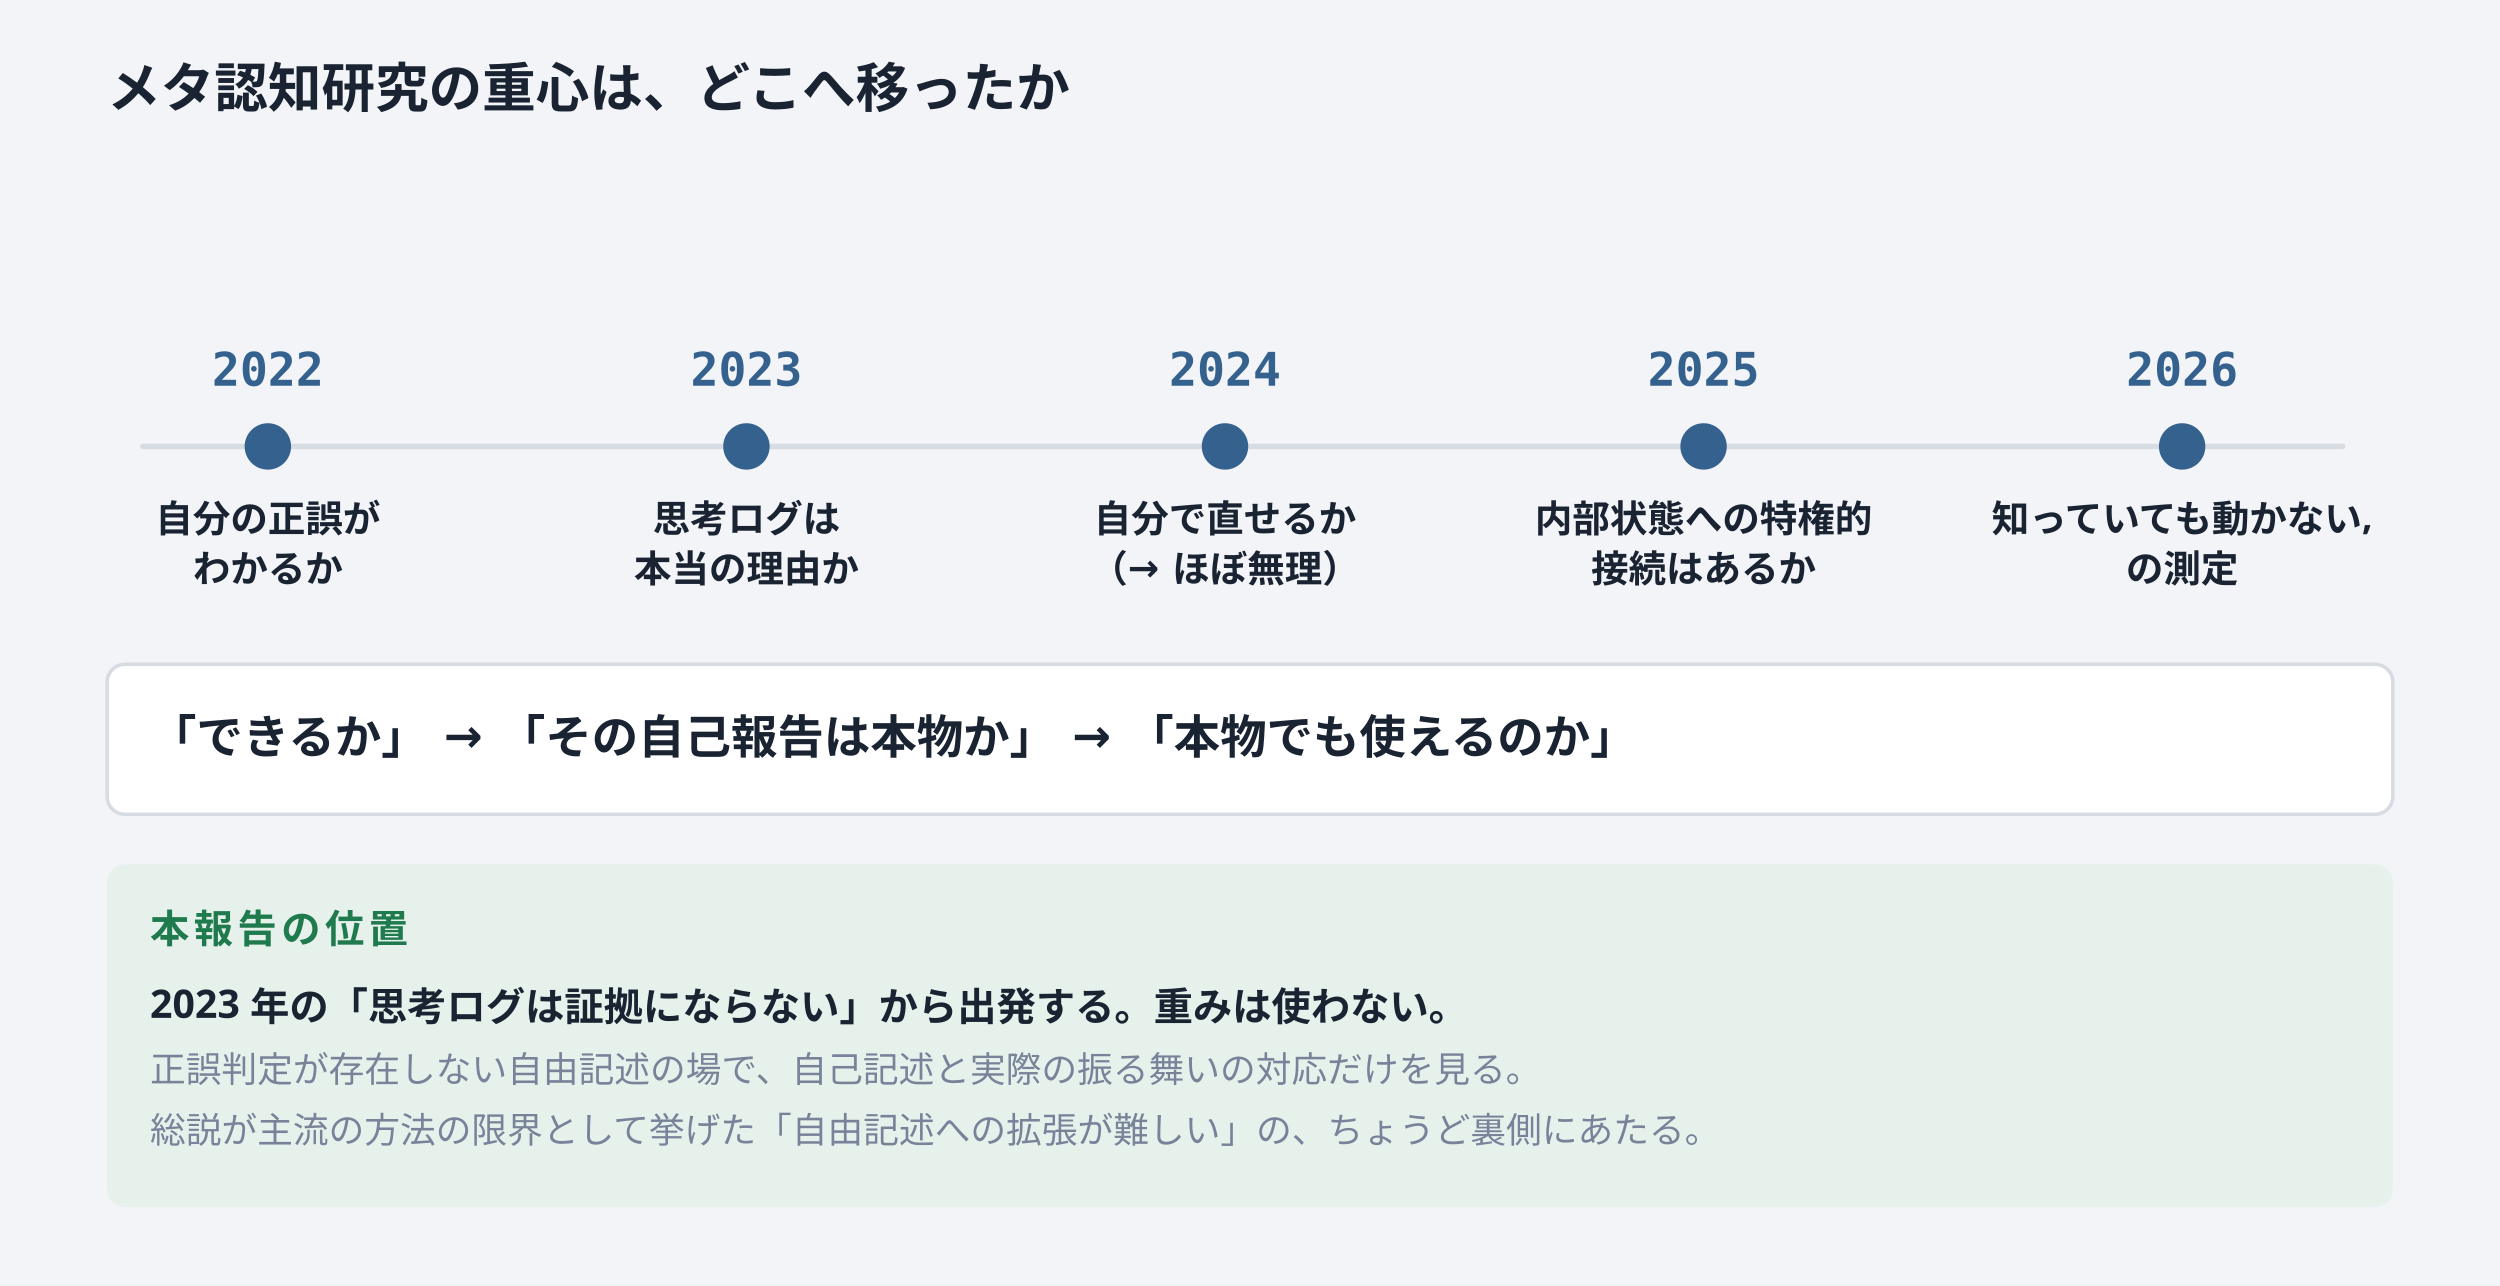
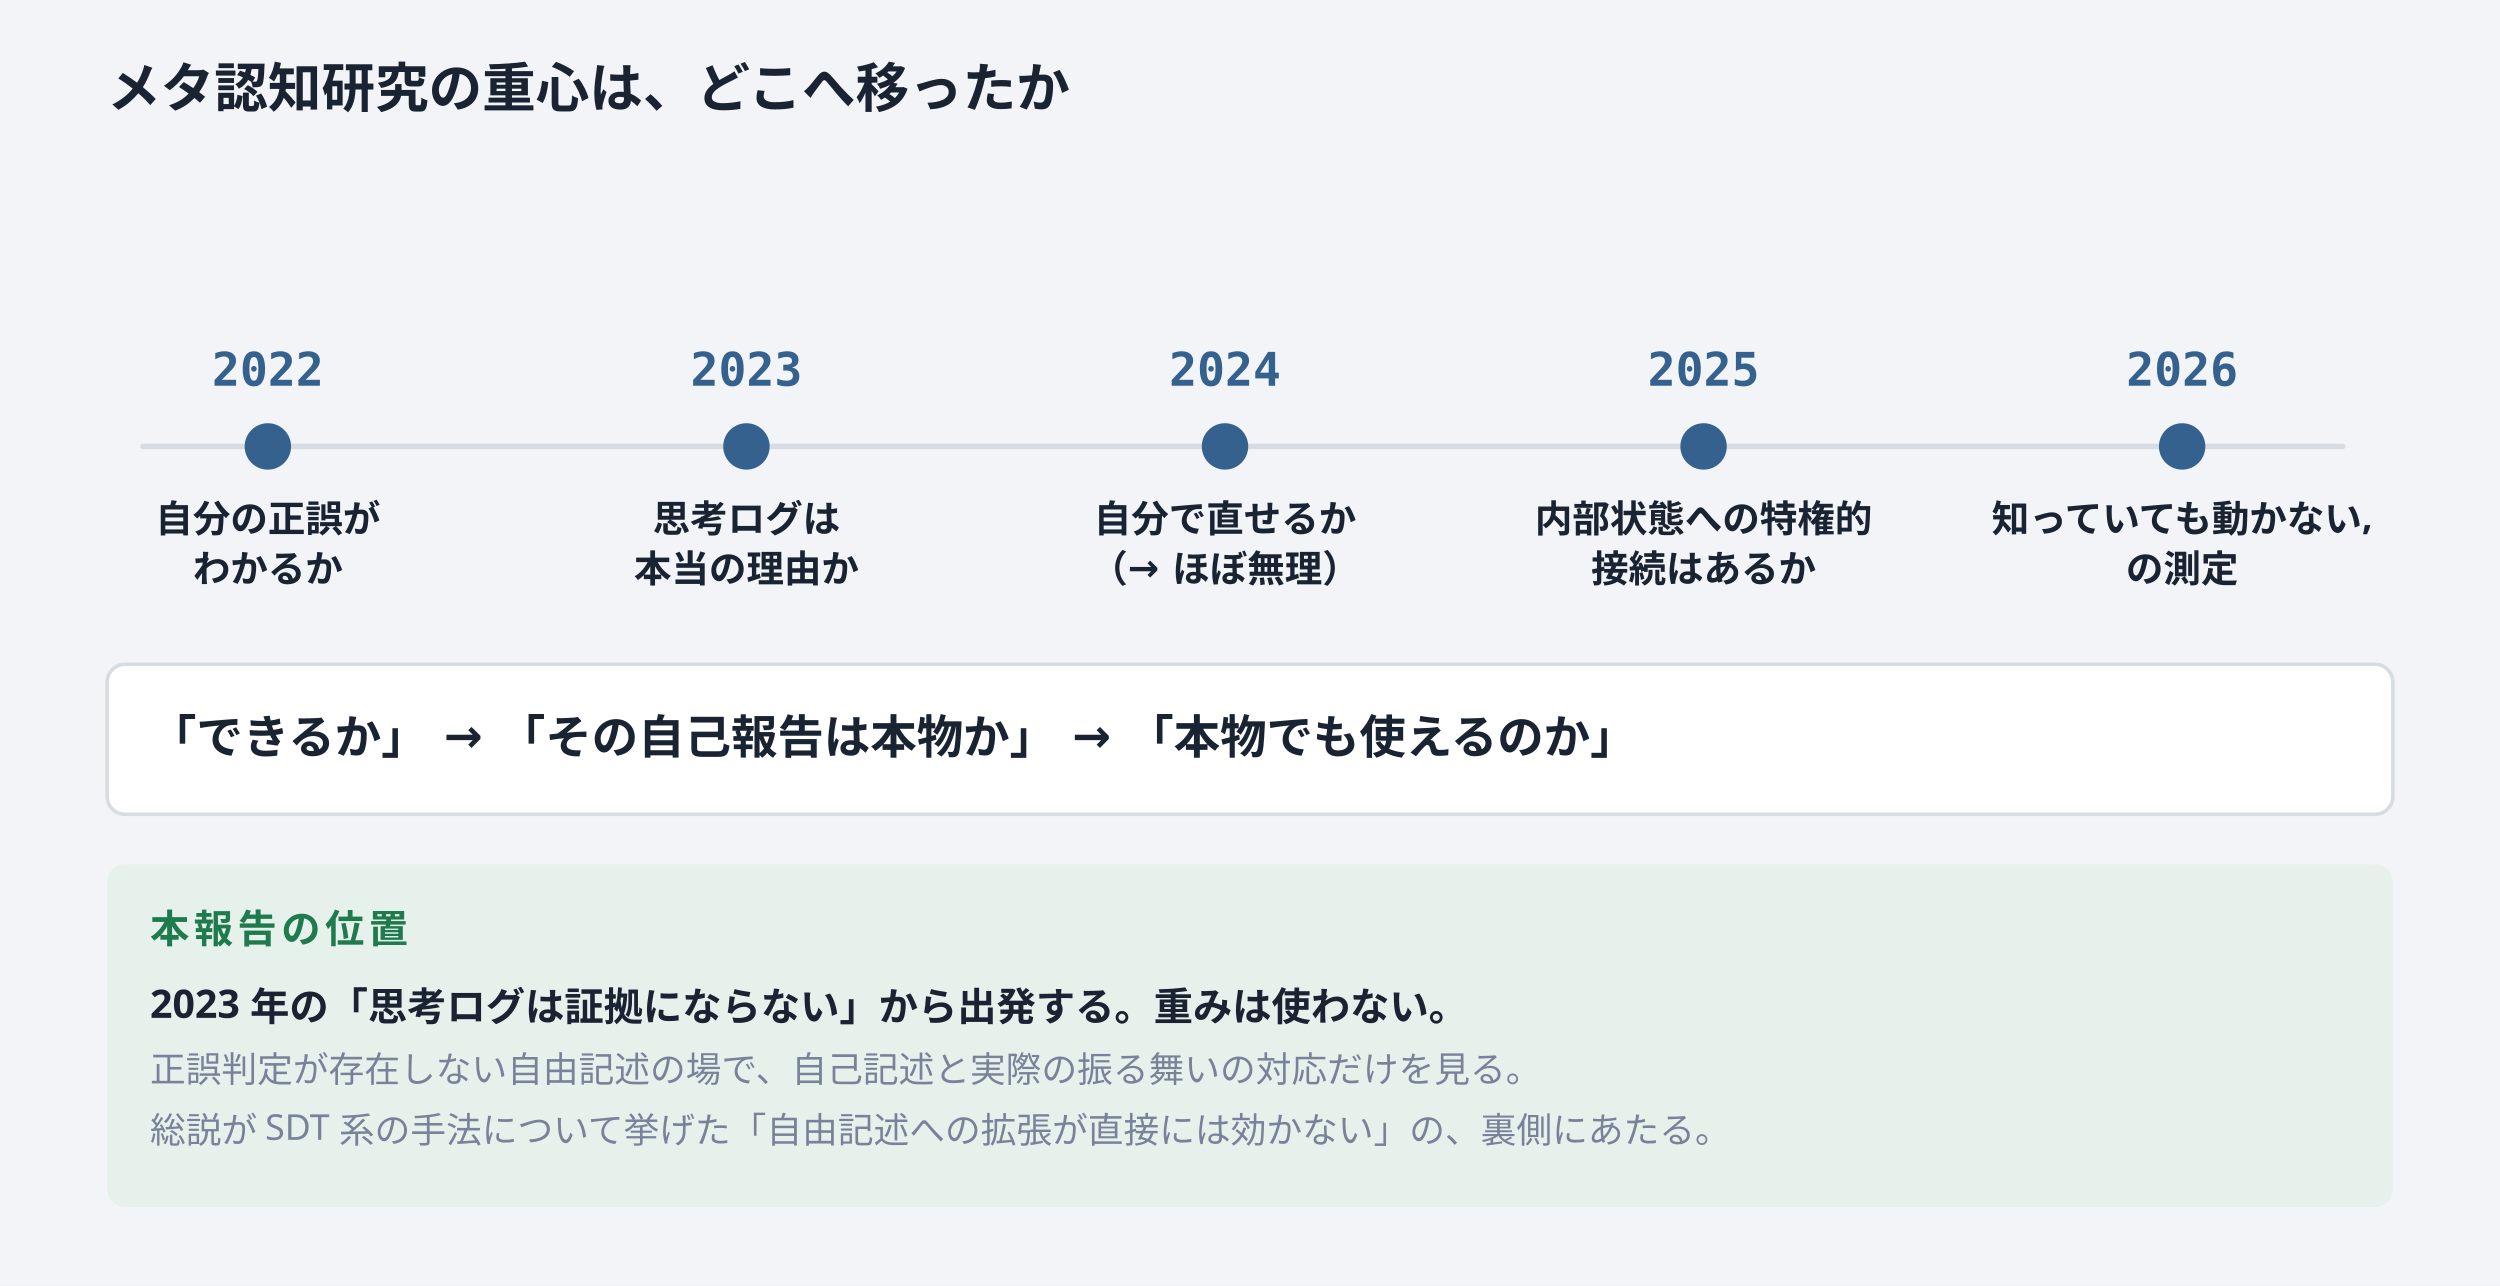
<svg xmlns="http://www.w3.org/2000/svg" width="1400" height="720" viewBox="0 0 1400 720" font-family="Hiragino Sans,Hiragino Kaku Gothic ProN,Yu Gothic,sans-serif">
  <rect width="1400" height="720" fill="#f2f4f8" />
  <text x="60" y="60" font-size="30" fill="#1a2332" font-weight="700" text-anchor="start">メタ認知研究の重心は、どこへ移ったか</text>
  <path d="M80 250 L1312 250" stroke="#d7dce3" stroke-width="3" fill="none" stroke-linecap="round" />
  <circle cx="150" cy="250" r="13" fill="#35618e" />
  <text x="150" y="216" font-size="26" fill="#35618e" font-weight="700" text-anchor="middle" font-family="ui-monospace,SFMono-Regular,Menlo,monospace">2022</text>
  <text x="150" y="298" font-size="21" fill="#1a2332" font-weight="600" text-anchor="middle">自分の正誤が</text>
  <text x="150" y="326" font-size="21" fill="#1a2332" font-weight="600" text-anchor="middle">わかるか</text>
  <circle cx="418" cy="250" r="13" fill="#35618e" />
  <text x="418" y="216" font-size="26" fill="#35618e" font-weight="700" text-anchor="middle" font-family="ui-monospace,SFMono-Regular,Menlo,monospace">2023</text>
  <text x="418" y="298" font-size="21" fill="#1a2332" font-weight="600" text-anchor="middle">思考ログは</text>
  <text x="418" y="326" font-size="21" fill="#1a2332" font-weight="600" text-anchor="middle">本当の理由か</text>
  <circle cx="686" cy="250" r="13" fill="#35618e" />
  <text x="686" y="216" font-size="26" fill="#35618e" font-weight="700" text-anchor="middle" font-family="ui-monospace,SFMono-Regular,Menlo,monospace">2024</text>
  <text x="686" y="298" font-size="21" fill="#1a2332" font-weight="600" text-anchor="middle">自分で直せるか</text>
  <text x="686" y="326" font-size="21" fill="#1a2332" font-weight="600" text-anchor="middle">（→ ほぼ無理）</text>
  <circle cx="954" cy="250" r="13" fill="#35618e" />
  <text x="954" y="216" font-size="26" fill="#35618e" font-weight="700" text-anchor="middle" font-family="ui-monospace,SFMono-Regular,Menlo,monospace">2025</text>
  <text x="954" y="298" font-size="21" fill="#1a2332" font-weight="600" text-anchor="middle">内部状態への特権的</text>
  <text x="954" y="326" font-size="21" fill="#1a2332" font-weight="600" text-anchor="middle">接続はあるか</text>
  <circle cx="1222" cy="250" r="13" fill="#35618e" />
  <text x="1222" y="216" font-size="26" fill="#35618e" font-weight="700" text-anchor="middle" font-family="ui-monospace,SFMono-Regular,Menlo,monospace">2026</text>
  <text x="1222" y="298" font-size="21" fill="#1a2332" font-weight="600" text-anchor="middle">知っていても動かない,</text>
  <text x="1222" y="326" font-size="21" fill="#1a2332" font-weight="600" text-anchor="middle">の測定</text>
  <rect x="60" y="372" width="1280" height="84" rx="10" fill="#ffffff" stroke="#d7dce3" stroke-width="2" />
  <text x="84" y="422" font-size="26" fill="#1a2332" font-weight="700" text-anchor="start">「できるか」 → 「その自己報告は本物か」 → 「本物でも使えるのか」</text>
  <rect x="60" y="484" width="1280" height="192" rx="10" fill="#e7f1ec" />
  <text x="84" y="528" font-size="22" fill="#1f7a4d" font-weight="700" text-anchor="start" letter-spacing="2.5">本報告の位置</text>
  <text x="84" y="570" font-size="22" fill="#1a2332" font-weight="600" text-anchor="start">2023 年の「思考ログは証拠にならない」から出発する。重みは使わない。</text>
  <text x="84" y="606" font-size="20" fill="#78839a" font-weight="400" text-anchor="start">正誤判定が存在しない自由記述の場で、自己記述と実際の振る舞いの対応だけを見る。</text>
-   <text x="84" y="640" font-size="20" fill="#78839a" font-weight="400" text-anchor="start">総説が主流の方法の限界として挙げた「自由記述への拡張が難しい」の、ちょうど裏側にあたる。</text>
+   <text x="84" y="640" font-size="20" fill="#78839a" font-weight="400" text-anchor="start">総説が SDT 系の手法について挙げた「自由記述への拡張が直接には効かない」の、裏側にあたる。</text>
</svg>
